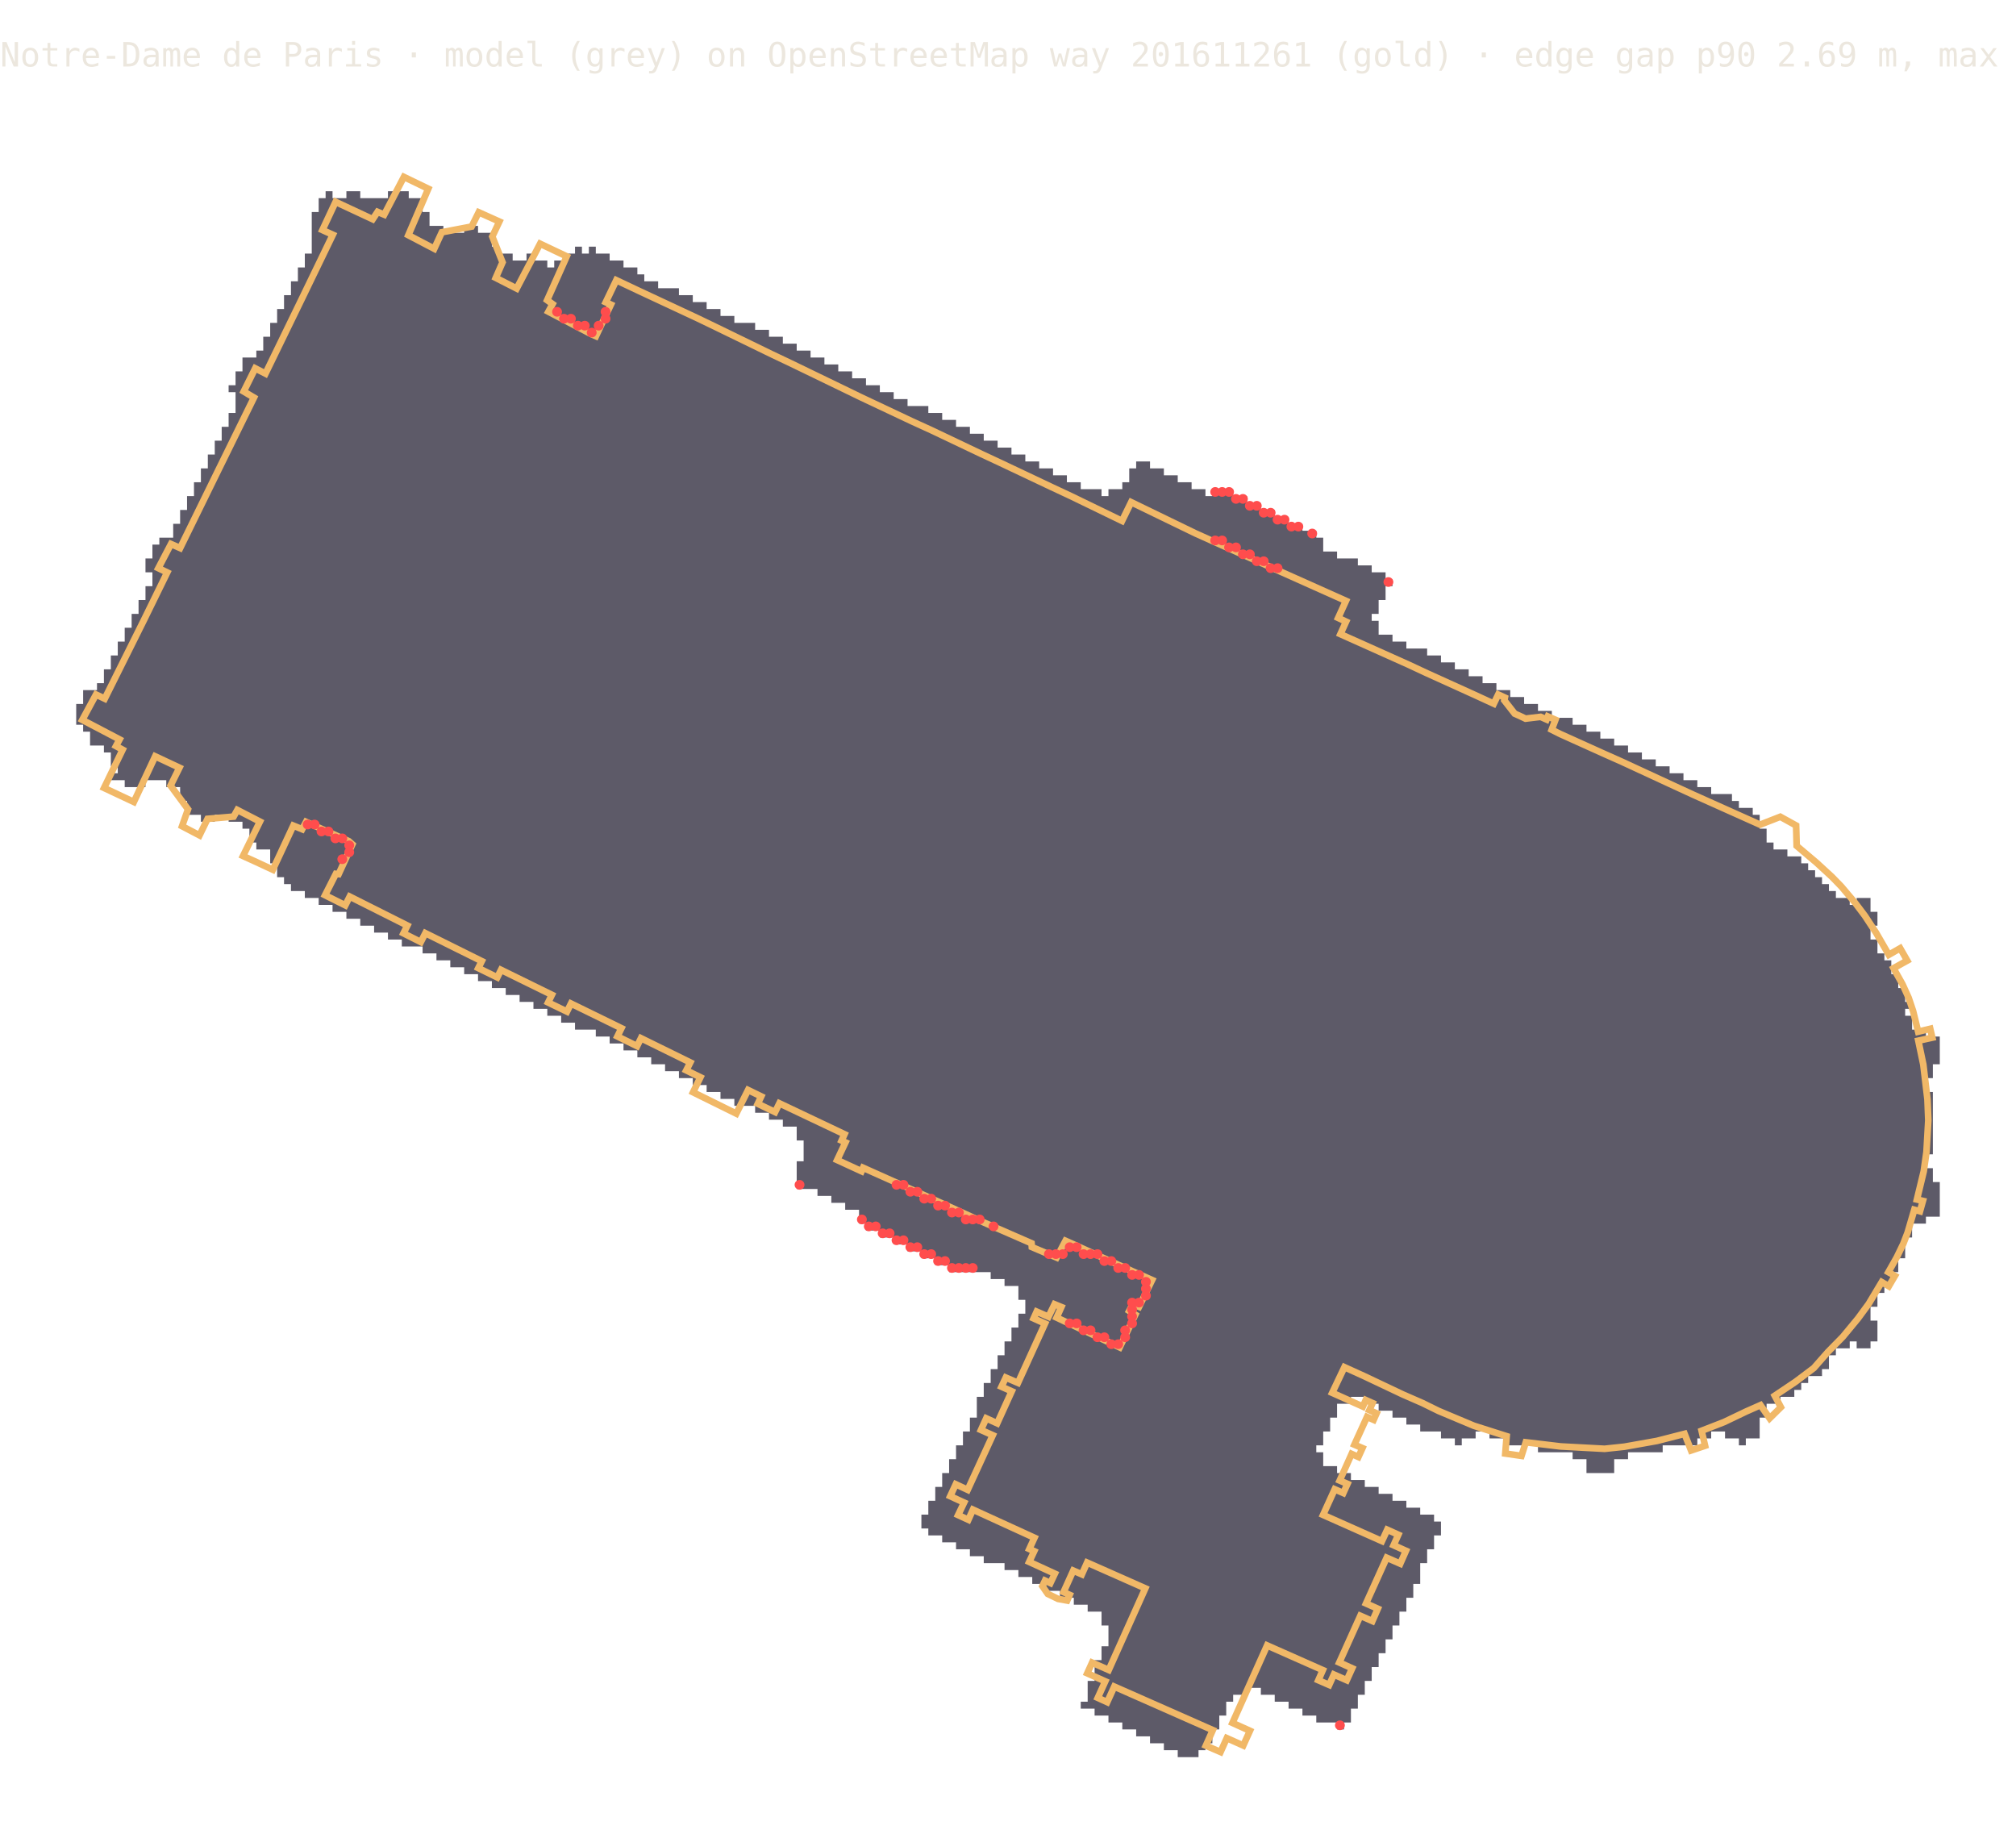
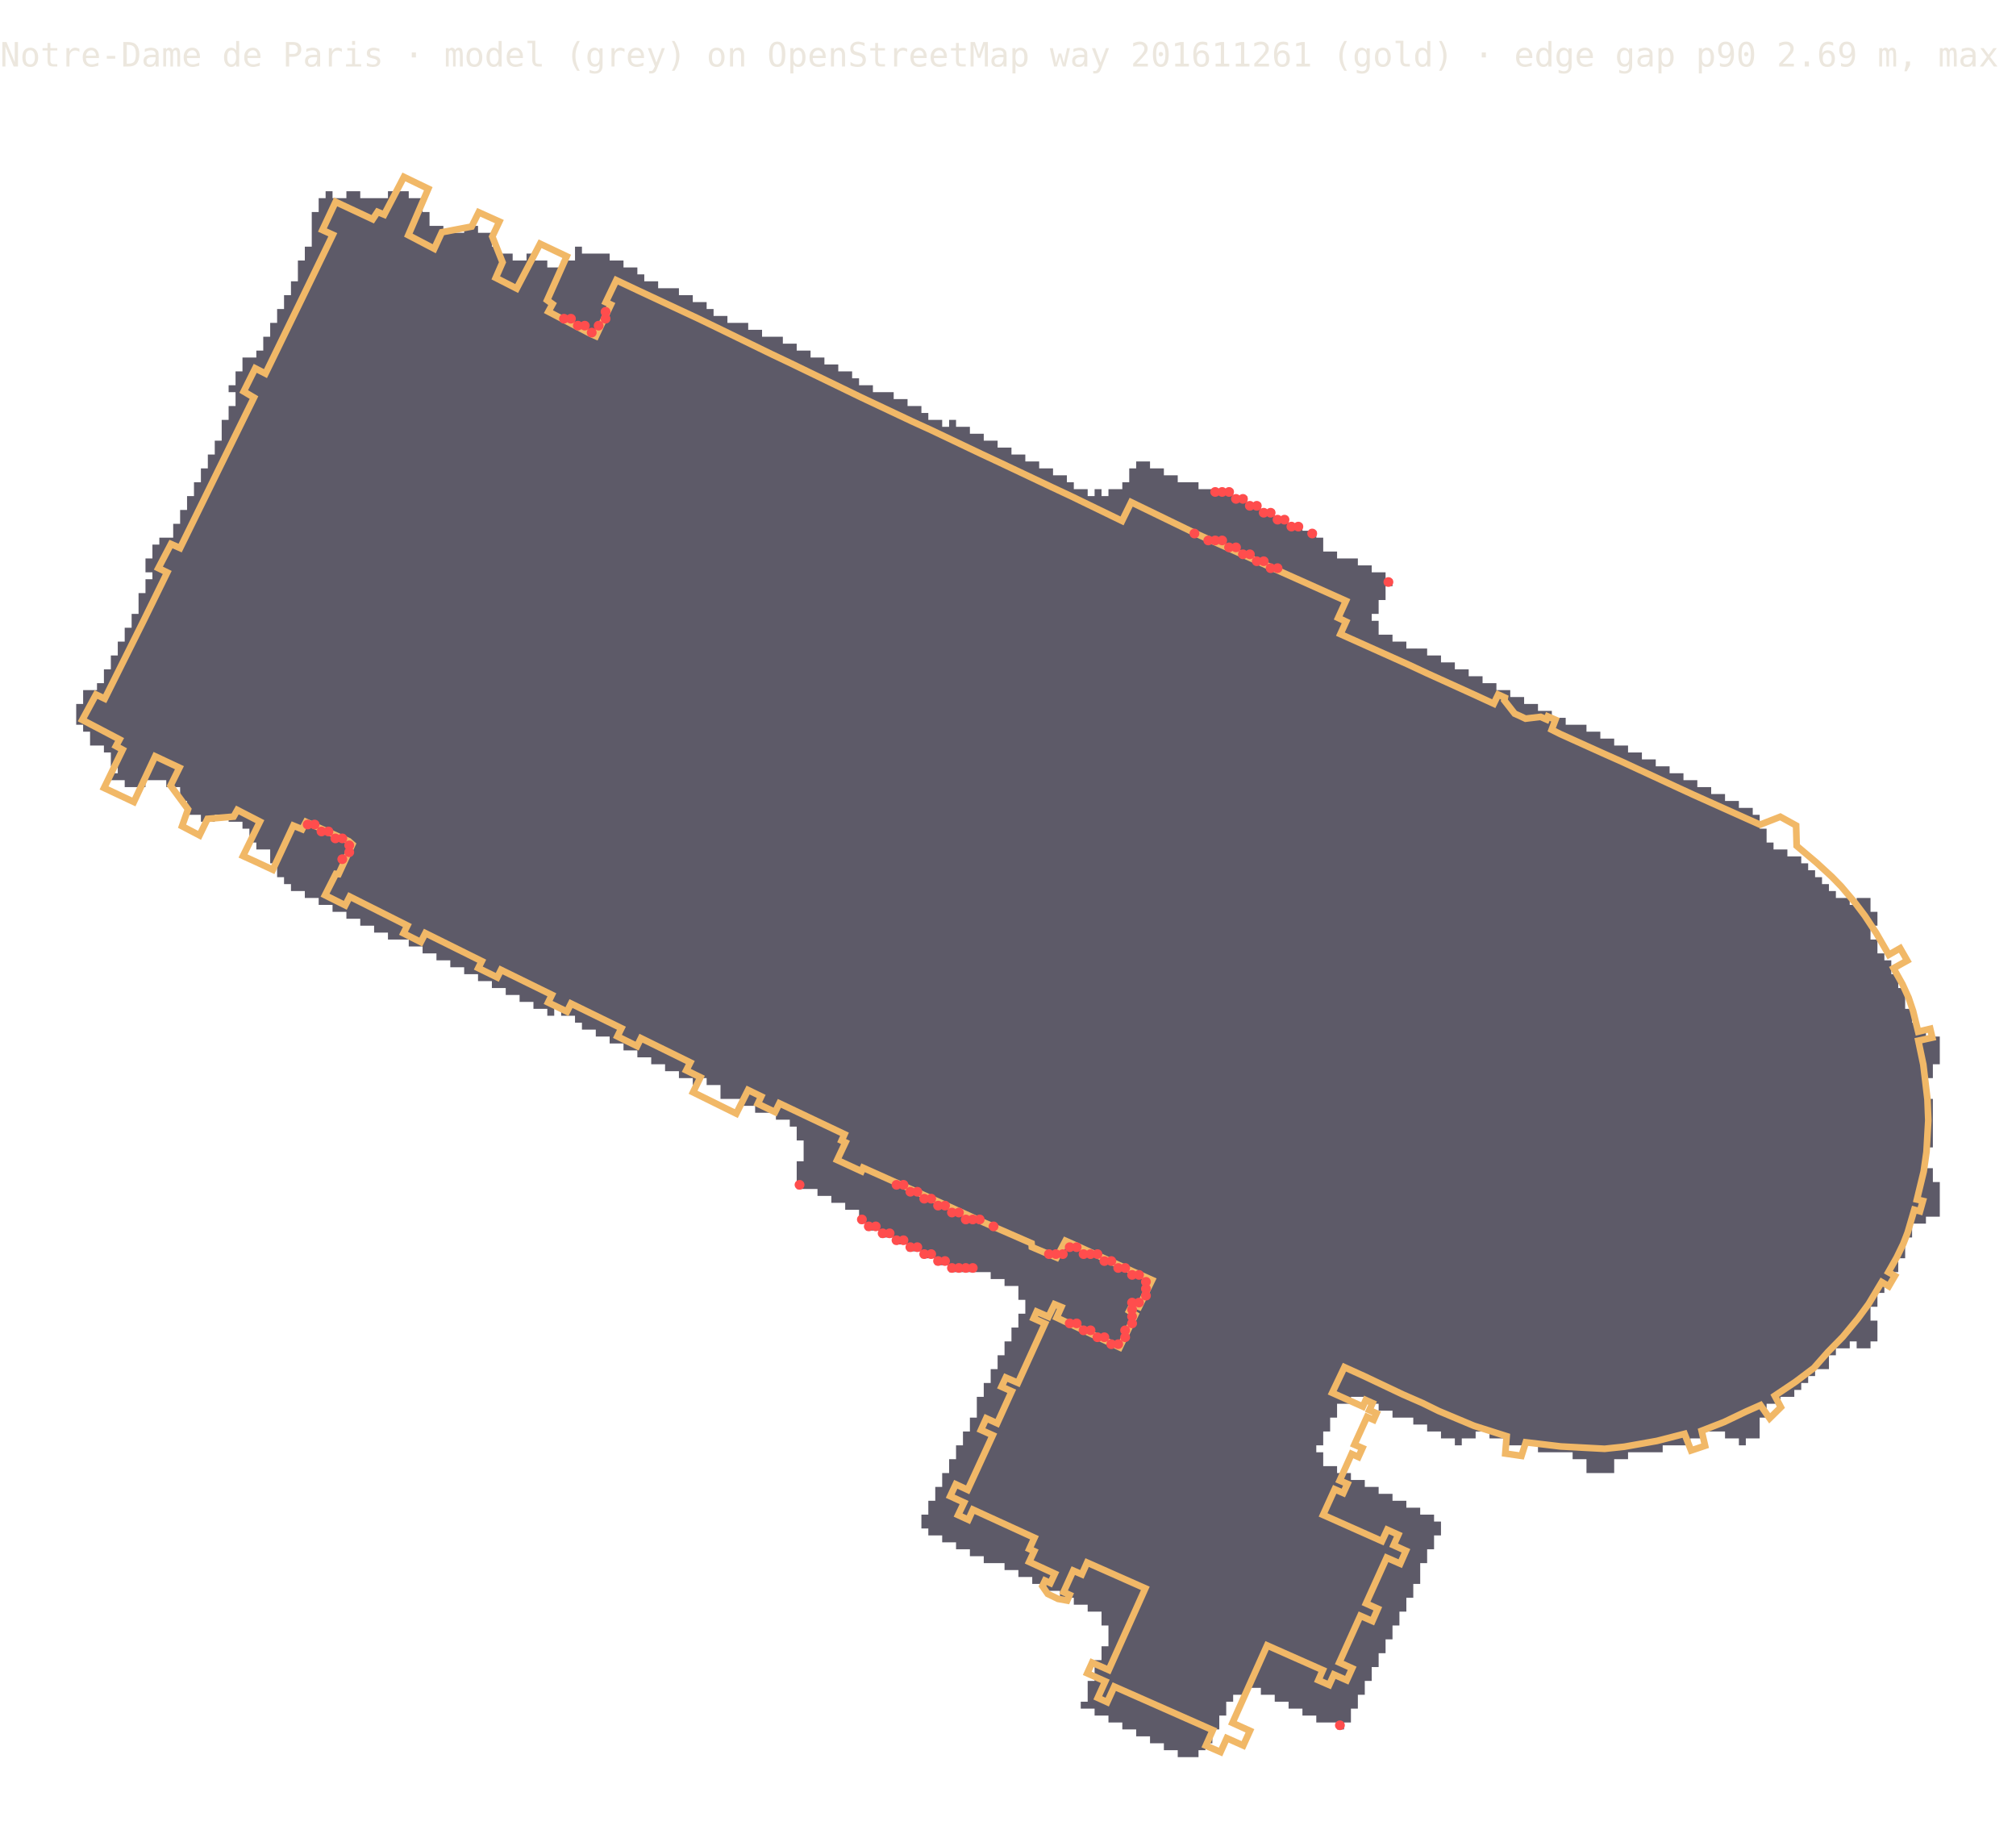
<svg xmlns="http://www.w3.org/2000/svg" viewBox="-72.7 -69.6 145.5 132.3" style="background:#0b0c14">
-   <path d="M-49.2 -55.8h0.5v0.5h-0.5zM-47.7 -55.8h1.0v0.5h-1.0zM-44.7 -55.8h1.5v0.5h-1.5zM-49.7 -55.3h7.5v0.5h-7.5zM-49.7 -54.8h7.5v0.5h-7.5zM-50.2 -54.3h8.5v0.5h-8.5zM-50.2 -53.8h8.5v0.5h-8.5zM-50.2 -53.3h9.5v0.5h-9.5zM-39.2 -53.3h1.0v0.5h-1.0zM-50.2 -52.8h13.0v0.5h-13.0zM-50.2 -52.3h13.0v0.5h-13.0zM-50.2 -51.8h13.5v0.5h-13.5zM-31.2 -51.8h0.5v0.5h-0.5zM-30.2 -51.8h0.5v0.5h-0.5zM-50.7 -51.3h15.0v0.5h-15.0zM-34.7 -51.3h0.5v0.5h-0.5zM-31.7 -51.3h3.0v0.5h-3.0zM-50.7 -50.8h17.5v0.5h-17.5zM-32.7 -50.8h5.0v0.5h-5.0zM-51.2 -50.3h24.5v0.5h-24.5zM-51.2 -49.8h25.0v0.5h-25.0zM-51.7 -49.3h26.5v0.5h-26.5zM-51.7 -48.8h28.0v0.5h-28.0zM-52.2 -48.3h29.5v0.5h-29.5zM-52.2 -47.8h30.5v0.5h-30.5zM-52.7 -47.3h32.0v0.5h-32.0zM-52.7 -46.8h33.0v0.5h-33.0zM-53.2 -46.3h35.0v0.5h-35.0zM-53.2 -45.8h36.0v0.5h-36.0zM-53.7 -45.3h37.5v0.5h-37.5zM-53.7 -44.8h38.5v0.5h-38.5zM-54.2 -44.3h40.0v0.5h-40.0zM-55.2 -43.8h42.0v0.5h-42.0zM-55.2 -43.3h43.0v0.5h-43.0zM-55.7 -42.8h44.5v0.5h-44.5zM-55.7 -42.3h45.5v0.5h-45.5zM-56.2 -41.8h47.0v0.5h-47.0zM-55.7 -41.3h47.5v0.5h-47.5zM-55.7 -40.8h48.5v0.5h-48.5zM-55.7 -40.3h50.0v0.5h-50.0zM-56.2 -39.8h51.5v0.5h-51.5zM-56.2 -39.3h52.5v0.5h-52.5zM-56.7 -38.8h54.0v0.5h-54.0zM-56.7 -38.3h55.0v0.5h-55.0zM-57.2 -37.8h56.5v0.5h-56.5zM-57.2 -37.3h57.5v0.5h-57.5zM-57.7 -36.8h59.0v0.5h-59.0zM-57.7 -36.3h60.0v0.5h-60.0zM9.3 -36.3h1.0v0.5h-1.0zM-58.2 -35.8h61.5v0.5h-61.5zM8.8 -35.8h2.5v0.5h-2.5zM-58.2 -35.3h62.5v0.5h-62.5zM8.8 -35.3h3.5v0.5h-3.5zM-58.7 -34.8h64.0v0.5h-64.0zM8.3 -34.8h5.0v0.5h-5.0zM-58.7 -34.3h65.5v0.5h-65.5zM7.3 -34.3h7.0v0.5h-7.0zM14.8 -34.3h1.5v0.5h-1.5zM-59.2 -33.8h76.5v0.5h-76.5zM-59.2 -33.3h77.5v0.5h-77.5zM-59.7 -32.8h79.0v0.5h-79.0zM-59.7 -32.3h80.0v0.5h-80.0zM-60.2 -31.8h81.5v0.5h-81.5zM-60.2 -31.3h82.5v0.5h-82.5zM-61.2 -30.8h84.0v0.5h-84.0zM-61.7 -30.3h84.5v0.5h-84.5zM-61.7 -29.8h85.5v0.5h-85.5zM-62.2 -29.3h87.5v0.5h-87.5zM-62.2 -28.8h88.5v0.5h-88.5zM-61.7 -28.3h89.0v0.5h-89.0zM-61.7 -27.8h89.5v0.5h-89.5zM-62.2 -27.3h89.5v0.5h-89.5zM-62.2 -26.8h89.5v0.5h-89.5zM-62.7 -26.3h89.5v0.5h-89.5zM-62.7 -25.8h89.5v0.5h-89.5zM-63.2 -25.3h89.5v0.5h-89.5zM-63.2 -24.8h90.0v0.5h-90.0zM-63.7 -24.3h90.5v0.5h-90.5zM-63.7 -23.8h91.5v0.5h-91.5zM-64.2 -23.3h93.0v0.5h-93.0zM-64.2 -22.8h94.5v0.5h-94.5zM-64.7 -22.3h96.0v0.5h-96.0zM-64.7 -21.8h97.0v0.5h-97.0zM-65.2 -21.3h98.5v0.5h-98.5zM-65.2 -20.8h99.5v0.5h-99.5zM-65.7 -20.3h101.0v0.5h-101.0zM-66.7 -19.8h103.0v0.5h-103.0zM-66.7 -19.3h104.0v0.5h-104.0zM-67.2 -18.8h105.5v0.5h-105.5zM-67.2 -18.3h106.5v0.5h-106.5zM-67.2 -17.8h108.0v0.5h-108.0zM-66.7 -17.3h108.5v0.5h-108.5zM-66.2 -16.8h109.0v0.5h-109.0zM-66.2 -16.3h110.0v0.5h-110.0zM-65.2 -15.8h110.0v0.5h-110.0zM-64.7 -15.3h110.5v0.5h-110.5zM-64.7 -14.8h111.5v0.5h-111.5zM-64.2 -14.3h112.0v0.5h-112.0zM-64.7 -13.8h113.5v0.5h-113.5zM-63.7 -13.3h1.5v0.5h-1.5zM-60.7 -13.3h110.5v0.5h-110.5zM-59.7 -12.8h110.5v0.5h-110.5zM-59.7 -12.3h112.0v0.5h-112.0zM-59.2 -11.8h112.0v0.5h-112.0zM-59.2 -11.3h113.0v0.5h-113.0zM-58.2 -10.8h1.0v0.5h-1.0zM-56.2 -10.8h110.5v0.5h-110.5zM-55.2 -10.3h109.5v0.5h-109.5zM-54.7 -9.8h109.5v0.5h-109.5zM-54.7 -9.3h109.5v0.5h-109.5zM-54.2 -8.8h109.5v0.5h-109.5zM-53.2 -8.3h109.5v0.5h-109.5zM-53.2 -7.8h110.5v0.5h-110.5zM-52.7 -7.3h110.5v0.5h-110.5zM-52.7 -6.8h111.0v0.5h-111.0zM-52.2 -6.3h111.0v0.5h-111.0zM-51.7 -5.8h111.0v0.5h-111.0zM-50.7 -5.3h110.5v0.5h-110.5zM-49.7 -4.8h110.5v0.5h-110.5zM61.3 -4.8h1.0v0.5h-1.0zM-48.7 -4.3h111.0v0.5h-111.0zM-47.7 -3.8h110.5v0.5h-110.5zM-46.7 -3.3h109.5v0.5h-109.5zM-45.7 -2.8h108.0v0.5h-108.0zM-44.7 -2.3h107.0v0.5h-107.0zM-43.7 -1.8h106.5v0.5h-106.5zM-42.2 -1.3h105.0v0.5h-105.0zM-41.2 -0.8h104.5v0.5h-104.5zM-40.2 -0.3h104.0v0.5h-104.0zM-39.2 0.2h103.0v0.5h-103.0zM-38.2 0.7h102.5v0.5h-102.5zM-37.2 1.2h101.5v0.5h-101.5zM-36.2 1.7h101.0v0.5h-101.0zM-35.2 2.2h100.0v0.5h-100.0zM-34.2 2.7h99.5v0.5h-99.5zM-33.2 3.2h98.0v0.5h-98.0zM-32.2 3.7h97.5v0.5h-97.5zM-31.2 4.2h96.5v0.5h-96.5zM-29.7 4.7h96.0v0.5h-96.0zM-28.7 5.2h96.0v0.5h-96.0zM-27.7 5.7h95.0v0.5h-95.0zM-26.7 6.2h94.0v0.5h-94.0zM-25.7 6.7h93.0v0.5h-93.0zM-24.7 7.2h91.5v0.5h-91.5zM-23.7 7.7h90.5v0.5h-90.5zM-22.7 8.2h89.0v0.5h-89.0zM-21.7 8.7h88.0v0.5h-88.0zM-20.7 9.2h87.5v0.5h-87.5zM-19.7 9.7h86.5v0.5h-86.5zM-18.2 10.2h85.0v0.5h-85.0zM-17.2 10.7h84.0v0.5h-84.0zM-16.2 11.2h83.0v0.5h-83.0zM-15.2 11.7h82.0v0.5h-82.0zM-15.2 12.2h82.0v0.5h-82.0zM-14.7 12.7h81.5v0.5h-81.5zM-14.7 13.2h81.5v0.5h-81.5zM-14.7 13.7h81.0v0.5h-81.0zM-15.2 14.2h81.5v0.5h-81.5zM-15.2 14.7h82.0v0.5h-82.0zM-15.2 15.2h82.0v0.5h-82.0zM-15.2 15.7h82.5v0.5h-82.5zM-13.7 16.2h81.0v0.5h-81.0zM-12.7 16.7h80.0v0.5h-80.0zM-11.7 17.2h79.0v0.5h-79.0zM-10.7 17.7h78.0v0.5h-78.0zM-10.7 18.2h77.0v0.5h-77.0zM-10.2 18.7h75.5v0.5h-75.5zM-9.2 19.2h74.5v0.5h-74.5zM-8.2 19.7h73.0v0.5h-73.0zM-7.2 20.2h72.0v0.5h-72.0zM-6.2 20.7h71.0v0.5h-71.0zM-5.2 21.2h69.5v0.5h-69.5zM-4.2 21.7h68.5v0.5h-68.5zM-1.2 22.2h65.0v0.5h-65.0zM-0.2 22.7h64.0v0.5h-64.0zM0.8 23.2h62.5v0.5h-62.5zM0.8 23.7h62.0v0.5h-62.0zM1.3 24.2h61.5v0.5h-61.5zM1.3 24.7h61.0v0.5h-61.0zM0.8 25.2h61.5v0.5h-61.5zM0.8 25.7h62.0v0.5h-62.0zM0.3 26.2h62.5v0.5h-62.5zM0.3 26.7h62.5v0.5h-62.5zM-0.2 27.2h61.0v0.5h-61.0zM61.3 27.2h1.0v0.5h-1.0zM-0.2 27.7h60.0v0.5h-60.0zM-0.7 28.2h60.0v0.5h-60.0zM-0.7 28.7h60.0v0.5h-60.0zM-1.2 29.2h60.0v0.5h-60.0zM-1.2 29.7h59.0v0.5h-59.0zM-1.7 30.2h59.0v0.5h-59.0zM-1.7 30.7h58.5v0.5h-58.5zM-2.2 31.2h27.0v0.5h-27.0zM25.8 31.2h30.0v0.5h-30.0zM-2.2 31.7h26.0v0.5h-26.0zM26.8 31.7h28.0v0.5h-28.0zM-2.2 32.2h26.0v0.5h-26.0zM27.8 32.2h27.0v0.5h-27.0zM-2.7 32.7h26.0v0.5h-26.0zM28.8 32.7h25.5v0.5h-25.5zM-2.7 33.2h26.0v0.5h-26.0zM29.8 33.2h24.5v0.5h-24.5zM-3.2 33.7h26.0v0.5h-26.0zM31.3 33.7h2.5v0.5h-2.5zM34.8 33.7h16.0v0.5h-16.0zM51.8 33.7h2.5v0.5h-2.5zM-3.2 34.2h26.0v0.5h-26.0zM32.3 34.2h0.5v0.5h-0.5zM35.8 34.2h14.0v0.5h-14.0zM52.8 34.2h0.5v0.5h-0.5zM-3.7 34.7h26.0v0.5h-26.0zM38.3 34.7h9.0v0.5h-9.0zM-3.7 35.2h26.5v0.5h-26.5zM40.8 35.2h4.0v0.5h-4.0zM-4.2 35.7h27.0v0.5h-27.0zM41.8 35.7h2.0v0.5h-2.0zM-4.2 36.2h28.0v0.5h-28.0zM41.8 36.2h2.0v0.5h-2.0zM-4.7 36.7h29.5v0.5h-29.5zM-4.7 37.2h30.5v0.5h-30.5zM-5.2 37.7h32.0v0.5h-32.0zM-5.2 38.2h33.0v0.5h-33.0zM-5.7 38.7h34.5v0.5h-34.5zM-5.7 39.2h35.5v0.5h-35.5zM-6.2 39.7h37.0v0.5h-37.0zM-6.2 40.2h37.5v0.5h-37.5zM-5.7 40.7h37.0v0.5h-37.0zM-4.7 41.2h35.5v0.5h-35.5zM-3.7 41.7h34.5v0.5h-34.5zM-2.7 42.2h33.0v0.5h-33.0zM-1.7 42.7h32.0v0.5h-32.0zM-0.2 43.2h30.0v0.5h-30.0zM0.8 43.7h29.0v0.5h-29.0zM1.8 44.2h28.0v0.5h-28.0zM2.8 44.7h26.5v0.5h-26.5zM3.8 45.2h25.5v0.5h-25.5zM4.8 45.7h24.0v0.5h-24.0zM5.8 46.2h23.0v0.5h-23.0zM6.8 46.7h21.5v0.5h-21.5zM6.8 47.2h21.5v0.5h-21.5zM7.3 47.7h20.5v0.5h-20.5zM7.3 48.2h20.5v0.5h-20.5zM7.3 48.7h20.0v0.5h-20.0zM6.8 49.2h20.5v0.5h-20.5zM6.8 49.7h20.0v0.5h-20.0zM6.3 50.2h20.5v0.5h-20.5zM6.3 50.7h20.0v0.5h-20.0zM6.3 51.2h20.0v0.5h-20.0zM5.8 51.7h20.0v0.5h-20.0zM5.8 52.2h11.5v0.5h-11.5zM18.3 52.2h7.5v0.5h-7.5zM5.8 52.7h10.5v0.5h-10.5zM19.3 52.7h6.0v0.5h-6.0zM5.3 53.2h10.5v0.5h-10.5zM20.3 53.2h5.0v0.5h-5.0zM6.3 53.7h9.5v0.5h-9.5zM21.3 53.7h3.5v0.5h-3.5zM7.3 54.2h8.0v0.5h-8.0zM22.3 54.2h2.5v0.5h-2.5zM8.3 54.7h7.0v0.5h-7.0zM23.8 54.7h0.5v0.5h-0.5zM9.3 55.2h5.5v0.5h-5.5zM10.3 55.7h4.5v0.5h-4.5zM11.3 56.2h3.0v0.5h-3.0zM12.3 56.7h1.5v0.5h-1.5z" fill="#5d5a68" />
+   <path d="M-49.2 -55.8h0.5v0.5h-0.5zM-47.7 -55.8h1.0v0.5h-1.0zM-44.7 -55.8h1.5v0.5h-1.5zM-49.7 -55.3h7.5v0.5h-7.5zM-49.7 -54.8h7.5v0.5h-7.5zM-50.2 -54.3h8.5v0.5h-8.5zM-50.2 -53.8h8.5v0.5h-8.5zM-50.2 -53.3h9.5v0.5h-9.5zM-39.2 -53.3h1.0v0.5h-1.0zM-50.2 -52.8h13.0v0.5h-13.0zM-50.2 -52.3h13.0v0.5h-13.0zM-50.7 -51.8h14.0v0.5h-14.0zM-31.2 -51.8h0.5v0.5h-0.5zM-50.7 -51.3h15.0v0.5h-15.0zM-34.7 -51.3h0.5v0.5h-0.5zM-31.2 -51.3h2.5v0.5h-2.5zM-51.2 -50.8h18.0v0.5h-18.0zM-32.2 -50.8h4.5v0.5h-4.5zM-51.2 -50.3h24.5v0.5h-24.5zM-51.2 -49.8h25.0v0.5h-25.0zM-51.7 -49.3h26.5v0.5h-26.5zM-51.7 -48.8h28.0v0.5h-28.0zM-52.2 -48.3h29.5v0.5h-29.5zM-52.2 -47.8h30.5v0.5h-30.5zM-52.7 -47.3h31.5v0.5h-31.5zM-52.7 -46.8h32.5v0.5h-32.5zM-53.2 -46.3h34.5v0.5h-34.5zM-53.2 -45.8h35.5v0.5h-35.5zM-53.7 -45.3h37.5v0.5h-37.5zM-53.7 -44.8h38.5v0.5h-38.5zM-54.2 -44.3h40.0v0.5h-40.0zM-55.2 -43.8h42.0v0.5h-42.0zM-55.2 -43.3h43.0v0.5h-43.0zM-55.7 -42.8h44.5v0.5h-44.5zM-55.7 -42.3h45.0v0.5h-45.0zM-56.2 -41.8h46.5v0.5h-46.5zM-55.7 -41.3h47.5v0.5h-47.5zM-55.7 -40.8h48.5v0.5h-48.5zM-56.2 -40.3h50.0v0.5h-50.0zM-56.2 -39.8h50.5v0.5h-50.5zM-56.7 -39.3h52.0v0.5h-52.0zM-4.2 -39.3h0.5v0.5h-0.5zM-56.7 -38.8h54.0v0.5h-54.0zM-56.7 -38.3h55.0v0.5h-55.0zM-57.2 -37.8h56.5v0.5h-56.5zM-57.2 -37.3h57.5v0.5h-57.5zM-57.7 -36.8h59.0v0.5h-59.0zM-57.7 -36.3h60.0v0.5h-60.0zM9.3 -36.3h1.0v0.5h-1.0zM-58.2 -35.8h61.5v0.5h-61.5zM8.8 -35.8h2.5v0.5h-2.5zM-58.2 -35.3h62.5v0.5h-62.5zM8.8 -35.3h3.5v0.5h-3.5zM-58.7 -34.8h63.5v0.5h-63.5zM8.3 -34.8h5.5v0.5h-5.5zM-58.7 -34.3h64.5v0.5h-64.5zM6.3 -34.3h0.5v0.5h-0.5zM7.3 -34.3h9.0v0.5h-9.0zM-59.2 -33.8h76.5v0.5h-76.5zM-59.2 -33.3h77.5v0.5h-77.5zM-59.7 -32.8h79.0v0.5h-79.0zM-59.7 -32.3h80.0v0.5h-80.0zM-60.2 -31.8h81.5v0.5h-81.5zM-60.2 -31.3h82.5v0.5h-82.5zM-61.2 -30.8h84.0v0.5h-84.0zM-61.7 -30.3h84.5v0.5h-84.5zM-61.7 -29.8h85.5v0.5h-85.5zM-62.2 -29.3h87.5v0.5h-87.5zM-62.2 -28.8h88.5v0.5h-88.5zM-61.7 -28.3h89.0v0.5h-89.0zM-62.2 -27.8h90.0v0.5h-90.0zM-62.2 -27.3h89.5v0.5h-89.5zM-62.7 -26.8h90.0v0.5h-90.0zM-62.7 -26.3h89.5v0.5h-89.5zM-62.7 -25.8h89.5v0.5h-89.5zM-63.2 -25.3h89.5v0.5h-89.5zM-63.2 -24.8h90.0v0.5h-90.0zM-63.7 -24.3h90.5v0.5h-90.5zM-63.7 -23.8h91.5v0.5h-91.5zM-64.2 -23.3h93.0v0.5h-93.0zM-64.2 -22.8h94.5v0.5h-94.5zM-64.7 -22.3h96.0v0.5h-96.0zM-64.7 -21.8h97.0v0.5h-97.0zM-65.2 -21.3h98.5v0.5h-98.5zM-65.2 -20.8h99.5v0.5h-99.5zM-65.7 -20.3h101.0v0.5h-101.0zM-66.7 -19.8h103.0v0.5h-103.0zM-66.7 -19.3h104.0v0.5h-104.0zM-67.2 -18.8h105.5v0.5h-105.5zM-67.2 -18.3h106.5v0.5h-106.5zM-67.2 -17.8h107.5v0.5h-107.5zM-66.7 -17.3h108.5v0.5h-108.5zM-66.2 -16.8h109.0v0.5h-109.0zM-66.2 -16.3h110.0v0.5h-110.0zM-65.2 -15.8h110.0v0.5h-110.0zM-64.7 -15.3h110.5v0.5h-110.5zM-64.7 -14.8h111.5v0.5h-111.5zM-64.2 -14.3h112.0v0.5h-112.0zM-64.7 -13.8h113.5v0.5h-113.5zM-63.7 -13.3h1.5v0.5h-1.5zM-60.7 -13.3h110.5v0.5h-110.5zM-59.7 -12.8h110.5v0.5h-110.5zM-59.7 -12.3h111.5v0.5h-111.5zM-59.2 -11.8h112.0v0.5h-112.0zM-59.2 -11.3h113.0v0.5h-113.0zM-58.2 -10.8h1.0v0.5h-1.0zM-56.2 -10.8h110.5v0.5h-110.5zM-55.2 -10.3h109.5v0.5h-109.5zM-54.7 -9.8h109.5v0.5h-109.5zM-54.7 -9.3h109.5v0.5h-109.5zM-54.2 -8.8h109.5v0.5h-109.5zM-53.2 -8.3h109.5v0.5h-109.5zM-53.2 -7.8h110.5v0.5h-110.5zM-52.7 -7.3h110.5v0.5h-110.5zM-52.7 -6.8h111.0v0.5h-111.0zM-52.2 -6.3h111.0v0.5h-111.0zM-51.7 -5.8h111.0v0.5h-111.0zM-50.7 -5.3h110.5v0.5h-110.5zM-49.7 -4.8h110.5v0.5h-110.5zM61.3 -4.8h1.0v0.5h-1.0zM-48.7 -4.3h111.0v0.5h-111.0zM-47.7 -3.8h110.5v0.5h-110.5zM-46.7 -3.3h109.5v0.5h-109.5zM-45.7 -2.8h108.0v0.5h-108.0zM-44.7 -2.3h107.0v0.5h-107.0zM-43.2 -1.8h106.0v0.5h-106.0zM-42.2 -1.3h105.0v0.5h-105.0zM-41.2 -0.8h104.5v0.5h-104.5zM-40.2 -0.3h104.0v0.5h-104.0zM-39.2 0.2h103.0v0.5h-103.0zM-38.2 0.7h102.5v0.5h-102.5zM-37.2 1.2h101.5v0.5h-101.5zM-36.2 1.7h101.0v0.5h-101.0zM-35.2 2.2h100.0v0.5h-100.0zM-34.2 2.7h99.0v0.5h-99.0zM-33.2 3.2h0.5v0.5h-0.5zM-32.2 3.2h97.5v0.5h-97.5zM-31.2 3.7h96.5v0.5h-96.5zM-30.7 4.2h96.5v0.5h-96.5zM-29.7 4.7h96.0v0.5h-96.0zM-28.7 5.2h96.0v0.5h-96.0zM-27.7 5.7h95.0v0.5h-95.0zM-26.7 6.2h94.0v0.5h-94.0zM-25.7 6.7h93.0v0.5h-93.0zM-24.7 7.2h91.5v0.5h-91.5zM-23.7 7.7h90.5v0.5h-90.5zM-22.7 8.2h0.5v0.5h-0.5zM-21.7 8.2h88.0v0.5h-88.0zM-20.7 8.7h87.0v0.5h-87.0zM-20.7 9.2h87.0v0.5h-87.0zM-19.2 9.7h86.0v0.5h-86.0zM-18.2 10.2h85.0v0.5h-85.0zM-16.7 10.7h83.5v0.5h-83.5zM-15.7 11.2h82.5v0.5h-82.5zM-15.2 11.7h82.0v0.5h-82.0zM-15.2 12.2h82.0v0.5h-82.0zM-14.7 12.7h81.5v0.5h-81.5zM-14.7 13.2h81.0v0.5h-81.0zM-14.7 13.7h81.0v0.5h-81.0zM-15.2 14.2h81.5v0.5h-81.5zM-15.2 14.7h82.0v0.5h-82.0zM-15.2 15.2h82.0v0.5h-82.0zM-15.2 15.7h82.5v0.5h-82.5zM-13.7 16.2h81.0v0.5h-81.0zM-12.7 16.7h80.0v0.5h-80.0zM-11.7 17.2h79.0v0.5h-79.0zM-10.7 17.7h78.0v0.5h-78.0zM-10.7 18.2h77.0v0.5h-77.0zM-10.2 18.7h75.5v0.5h-75.5zM-9.2 19.2h74.5v0.5h-74.5zM-8.2 19.7h73.0v0.5h-73.0zM-7.2 20.2h72.0v0.5h-72.0zM-6.2 20.7h71.0v0.5h-71.0zM-5.2 21.2h69.5v0.5h-69.5zM-4.2 21.7h68.5v0.5h-68.5zM-1.2 22.2h65.0v0.5h-65.0zM-0.2 22.7h64.0v0.5h-64.0zM0.8 23.2h62.5v0.5h-62.5zM0.8 23.7h62.0v0.5h-62.0zM1.3 24.2h61.5v0.5h-61.5zM1.3 24.7h61.0v0.5h-61.0zM0.8 25.2h61.5v0.5h-61.5zM0.8 25.7h62.0v0.5h-62.0zM0.3 26.2h62.5v0.5h-62.5zM0.3 26.7h62.5v0.5h-62.5zM-0.2 27.2h61.0v0.5h-61.0zM61.3 27.2h1.0v0.5h-1.0zM-0.2 27.7h60.0v0.5h-60.0zM-0.7 28.2h60.0v0.5h-60.0zM-0.7 28.7h60.0v0.5h-60.0zM-1.2 29.2h59.5v0.5h-59.5zM-1.2 29.7h59.0v0.5h-59.0zM-1.7 30.2h59.0v0.5h-59.0zM-1.7 30.7h58.5v0.5h-58.5zM-2.2 31.2h27.0v0.5h-27.0zM25.8 31.2h30.0v0.5h-30.0zM-2.2 31.7h26.0v0.5h-26.0zM26.8 31.7h28.0v0.5h-28.0zM-2.2 32.2h26.0v0.5h-26.0zM27.8 32.2h27.0v0.5h-27.0zM-2.7 32.7h26.0v0.5h-26.0zM29.3 32.7h25.0v0.5h-25.0zM-2.7 33.2h26.0v0.5h-26.0zM30.3 33.2h24.0v0.5h-24.0zM-3.2 33.7h26.0v0.5h-26.0zM31.3 33.7h2.5v0.5h-2.5zM34.8 33.7h15.5v0.5h-15.5zM51.8 33.7h2.5v0.5h-2.5zM-3.2 34.2h26.0v0.5h-26.0zM32.3 34.2h0.5v0.5h-0.5zM35.8 34.2h13.5v0.5h-13.5zM52.8 34.2h0.5v0.5h-0.5zM-3.7 34.7h26.0v0.5h-26.0zM38.3 34.7h9.0v0.5h-9.0zM-3.7 35.2h26.5v0.5h-26.5zM40.8 35.2h4.0v0.5h-4.0zM-4.2 35.7h27.0v0.5h-27.0zM41.8 35.7h2.0v0.5h-2.0zM-4.2 36.2h28.0v0.5h-28.0zM41.8 36.2h2.0v0.5h-2.0zM-4.7 36.7h29.5v0.5h-29.5zM-4.7 37.2h30.5v0.5h-30.5zM-5.2 37.7h32.0v0.5h-32.0zM-5.2 38.2h33.0v0.5h-33.0zM-5.7 38.7h34.5v0.5h-34.5zM-5.7 39.2h35.5v0.5h-35.5zM-6.2 39.7h37.0v0.5h-37.0zM-6.2 40.2h37.5v0.5h-37.5zM-5.7 40.7h37.0v0.5h-37.0zM-4.7 41.2h35.5v0.5h-35.5zM-3.7 41.7h34.5v0.5h-34.5zM-2.7 42.2h33.0v0.5h-33.0zM-1.7 42.7h32.0v0.5h-32.0zM-0.2 43.2h30.0v0.5h-30.0zM0.8 43.7h29.0v0.5h-29.0zM1.8 44.2h28.0v0.5h-28.0zM2.8 44.7h26.5v0.5h-26.5zM3.8 45.2h25.5v0.5h-25.5zM4.8 45.7h24.0v0.5h-24.0zM5.8 46.2h23.0v0.5h-23.0zM6.8 46.7h21.5v0.5h-21.5zM6.8 47.2h21.5v0.5h-21.5zM7.3 47.7h20.5v0.5h-20.5zM7.3 48.2h20.5v0.5h-20.5zM7.3 48.7h20.0v0.5h-20.0zM6.8 49.2h20.5v0.5h-20.5zM6.8 49.7h20.0v0.5h-20.0zM6.3 50.2h20.5v0.5h-20.5zM6.3 50.7h20.0v0.5h-20.0zM6.3 51.2h20.0v0.5h-20.0zM5.8 51.7h20.0v0.5h-20.0zM5.8 52.2h11.5v0.5h-11.5zM18.3 52.2h7.5v0.5h-7.5zM5.8 52.7h10.5v0.5h-10.5zM19.3 52.7h6.0v0.5h-6.0zM5.3 53.2h10.5v0.5h-10.5zM20.3 53.2h5.0v0.5h-5.0zM6.3 53.7h9.5v0.5h-9.5zM21.3 53.7h3.5v0.5h-3.5zM7.3 54.2h8.0v0.5h-8.0zM22.3 54.2h2.5v0.5h-2.5zM8.3 54.7h7.0v0.5h-7.0zM23.8 54.7h0.5v0.5h-0.5zM9.3 55.2h5.5v0.5h-5.5zM10.3 55.7h4.5v0.5h-4.5zM11.3 56.2h3.0v0.5h-3.0zM12.3 56.7h1.5v0.5h-1.5z" fill="#5d5a68" />
  <g fill="none" stroke="#f1b867" stroke-width="0.48">
    <polygon points="-55.57,-11.15 -55.84,-10.67 -57.72,-10.51 -58.30,-9.32 -59.56,-9.98 -59.13,-11.20 -60.39,-12.91 -59.75,-14.20 -61.50,-15.02 -63.04,-11.73 -65.19,-12.74 -63.85,-15.50 -64.33,-15.76 -64.07,-16.24 -66.76,-17.65 -65.77,-19.48 -65.14,-19.18 -62.32,-24.84 -60.63,-28.29 -61.27,-28.60 -60.36,-30.34 -59.70,-30.05 -56.91,-35.74 -54.37,-40.91 -55.11,-41.35 -54.28,-43.02 -53.54,-42.64 -50.89,-48.09 -48.68,-52.66 -49.43,-53.00 -48.48,-55.03 -45.80,-53.78 -45.45,-54.31 -44.97,-54.11 -43.55,-56.83 -41.79,-55.98 -43.23,-52.63 -41.36,-51.65 -40.81,-52.84 -38.66,-53.25 -38.15,-54.28 -36.66,-53.61 -37.17,-52.53 -36.43,-50.67 -36.92,-49.55 -35.41,-48.78 -33.72,-52.01 -31.80,-51.10 -33.21,-47.94 -32.82,-47.66 -33.12,-47.11 -30.03,-45.49 -29.69,-45.34 -29.05,-46.70 -28.61,-47.62 -28.98,-47.79 -28.22,-49.38 -26.59,-48.61 -22.39,-46.65 -21.04,-46.00 -16.99,-44.03 -15.62,-43.38 -11.90,-41.58 -10.56,-40.93 -6.87,-39.19 -5.49,-38.56 -1.83,-36.82 -0.48,-36.19 3.22,-34.44 4.61,-33.79 8.28,-32.01 8.94,-33.36 13.58,-31.11 19.68,-28.37 24.44,-26.24 23.88,-25.01 24.45,-24.74 24.04,-23.84 28.95,-21.64 30.30,-21.01 33.72,-19.46 35.11,-18.82 35.43,-19.48 35.91,-19.26 35.87,-19.06 36.62,-18.10 36.98,-17.94 37.40,-17.74 38.49,-17.87 38.92,-17.68 39.01,-17.90 39.56,-17.66 39.29,-16.94 39.91,-16.63 42.99,-15.24 44.36,-14.63 48.12,-12.89 49.51,-12.25 54.33,-10.09 55.79,-10.66 56.93,-10.03 56.97,-8.56 58.40,-7.35 59.51,-6.33 60.19,-5.63 61.18,-4.46 61.89,-3.52 62.70,-2.29 63.62,-0.70 64.44,-1.17 64.95,-0.28 63.96,0.27 64.61,1.43 65.05,2.40 65.37,3.35 65.74,4.85 66.61,4.64 66.76,5.28 65.75,5.50 66.11,7.22 66.41,9.73 66.47,11.24 66.34,13.52 66.14,14.93 65.65,16.96 66.08,17.06 65.87,17.81 65.46,17.70 64.98,19.34 64.66,20.17 64.19,21.14 63.59,22.20 64.06,22.47 63.62,23.22 63.11,22.92 62.17,24.49 61.40,25.54 60.30,26.87 59.23,27.96 58.21,29.12 56.88,30.12 55.39,31.12 55.83,31.95 55.02,32.75 54.36,31.80 53.32,32.26 51.73,33.02 50.11,33.65 50.36,34.73 49.35,35.07 48.88,33.87 46.89,34.38 44.53,34.80 43.11,34.95 39.94,34.78 37.42,34.48 37.11,35.46 35.94,35.29 36.04,34.04 33.68,33.29 31.13,32.22 29.97,31.65 28.55,31.03 25.72,29.69 24.33,29.06 23.45,30.91 25.66,31.90 25.87,31.43 26.36,31.65 26.13,32.16 26.65,32.39 26.44,32.86 25.96,32.65 25.05,34.65 25.63,34.90 25.34,35.54 24.85,35.32 23.99,37.24 24.55,37.48 24.25,38.14 23.63,37.87 22.79,39.72 27.04,41.61 27.42,40.79 28.22,41.15 27.88,41.91 28.77,42.31 28.36,43.24 27.38,42.81 25.89,46.11 26.74,46.49 26.35,47.38 25.48,47.00 23.96,50.37 24.89,50.79 24.50,51.65 23.57,51.24 23.23,51.99 22.45,51.65 22.77,50.92 18.75,49.14 16.25,54.73 17.51,55.30 17.03,56.36 15.84,55.83 15.39,56.83 14.33,56.37 14.83,55.25 7.72,52.11 7.21,53.23 6.53,52.92 7.07,51.73 5.77,51.15 6.12,50.38 7.32,50.91 9.96,45.02 5.76,43.16 5.38,44.01 4.76,43.74 4.06,45.29 4.50,45.49 4.32,45.90 3.66,45.78 2.92,45.42 2.53,44.86 2.72,44.46 3.11,44.64 3.43,43.96 1.58,43.11 1.94,42.34 1.59,42.18 1.96,41.37 -2.48,39.34 -2.81,40.07 -3.55,39.73 -3.12,38.83 -4.12,38.37 -3.72,37.51 -2.86,37.91 -1.05,33.97 -1.90,33.59 -1.52,32.75 -0.73,33.11 0.32,30.80 -0.42,30.47 -0.11,29.81 0.77,30.19 2.72,25.91 1.90,25.54 2.12,25.05 2.97,25.42 3.41,24.52 3.90,24.72 3.56,25.48 8.11,27.63 9.24,25.27 8.80,25.00 9.05,24.51 9.51,24.70 10.45,22.77 9.08,22.16 4.81,20.21 4.20,19.94 3.56,21.15 1.77,20.39 1.75,20.12 -1.64,18.64 -6.99,16.20 -10.41,14.67 -10.52,14.92 -12.28,14.11 -11.68,12.84 -11.96,12.71 -11.75,12.25 -16.45,10.02 -16.76,10.65 -18.01,10.05 -17.76,9.52 -18.71,9.06 -19.56,10.76 -22.68,9.22 -22.15,8.14 -23.17,7.64 -22.88,7.07 -26.44,5.32 -26.72,5.89 -28.14,5.19 -27.85,4.60 -31.49,2.82 -31.78,3.40 -33.14,2.74 -32.87,2.19 -36.54,0.39 -36.81,0.93 -38.18,0.26 -37.93,-0.24 -42.00,-2.26 -42.33,-1.62 -43.58,-2.25 -43.30,-2.81 -47.46,-4.90 -47.78,-4.27 -49.24,-5.00 -48.46,-6.54 -48.26,-6.52 -47.27,-8.67 -47.53,-8.90 -50.61,-10.29 -50.89,-9.76 -51.53,-10.02 -53.01,-6.84 -54.15,-7.37 -55.16,-7.83 -53.94,-10.31" />
  </g>
-   <path d="M-32.5 -47.1h.01M-29.0 -47.1h.01M-32.0 -46.6h.01M-31.5 -46.6h.01M-29.0 -46.6h.01M-31.0 -46.1h.01M-30.5 -46.1h.01M-29.5 -46.1h.01M-30.0 -45.6h.01M15.0 -34.1h.01M15.5 -34.1h.01M16.0 -34.1h.01M16.5 -33.6h.01M17.0 -33.6h.01M17.5 -33.1h.01M18.0 -33.1h.01M18.5 -32.6h.01M19.0 -32.6h.01M19.5 -32.1h.01M20.0 -32.1h.01M20.5 -31.6h.01M21.0 -31.6h.01M22.0 -31.1h.01M15.0 -30.6h.01M15.5 -30.6h.01M16.0 -30.1h.01M16.5 -30.1h.01M17.0 -29.6h.01M17.5 -29.6h.01M18.0 -29.1h.01M18.5 -29.1h.01M19.0 -28.6h.01M19.5 -28.6h.01M27.5 -27.6h.01M-50.5 -10.1h.01M-50.0 -10.1h.01M-49.5 -9.6h.01M-49.0 -9.6h.01M-48.5 -9.1h.01M-48.0 -9.1h.01M-47.5 -8.6h.01M-47.5 -8.1h.01M-48.0 -7.6h.01M-15.0 15.9h.01M-8.0 15.9h.01M-7.5 15.9h.01M-7.0 16.4h.01M-6.5 16.4h.01M-6.0 16.9h.01M-5.5 16.9h.01M-5.0 17.4h.01M-4.5 17.4h.01M-4.0 17.9h.01M-3.5 17.9h.01M-10.5 18.4h.01M-3.0 18.4h.01M-2.5 18.4h.01M-2.0 18.4h.01M-10.0 18.9h.01M-9.5 18.9h.01M-1.0 18.9h.01M-9.0 19.4h.01M-8.5 19.4h.01M-8.0 19.9h.01M-7.5 19.9h.01M-7.0 20.4h.01M-6.5 20.4h.01M4.5 20.4h.01M5.0 20.4h.01M-6.0 20.9h.01M-5.5 20.9h.01M3.0 20.9h.01M3.5 20.9h.01M4.0 20.9h.01M5.5 20.9h.01M6.0 20.9h.01M6.5 20.9h.01M-5.0 21.4h.01M-4.5 21.4h.01M7.0 21.4h.01M7.5 21.4h.01M-4.0 21.9h.01M-3.5 21.9h.01M-3.0 21.9h.01M-2.5 21.9h.01M8.0 21.9h.01M8.5 21.9h.01M9.0 22.4h.01M9.5 22.4h.01M10.0 22.9h.01M10.0 23.4h.01M10.0 23.9h.01M9.0 24.4h.01M9.5 24.4h.01M9.0 24.9h.01M9.0 25.4h.01M4.5 25.9h.01M5.0 25.9h.01M9.0 25.9h.01M5.5 26.4h.01M6.0 26.4h.01M8.5 26.4h.01M6.5 26.9h.01M7.0 26.9h.01M8.5 26.9h.01M7.5 27.4h.01M8.0 27.4h.01M24.0 54.9h.01" stroke="#ff4d4d" stroke-width="0.70" stroke-linecap="round" />
+   <path d="M-29.0 -47.1h.01M-32.0 -46.6h.01M-31.5 -46.6h.01M-29.0 -46.6h.01M-31.0 -46.1h.01M-30.5 -46.1h.01M-29.5 -46.1h.01M-30.0 -45.6h.01M15.0 -34.1h.01M15.5 -34.1h.01M16.0 -34.1h.01M16.5 -33.6h.01M17.0 -33.6h.01M17.5 -33.1h.01M18.0 -33.1h.01M18.5 -32.6h.01M19.0 -32.6h.01M19.5 -32.1h.01M20.0 -32.1h.01M20.5 -31.6h.01M21.0 -31.6h.01M13.5 -31.1h.01M22.0 -31.1h.01M14.5 -30.6h.01M15.0 -30.6h.01M15.5 -30.6h.01M16.0 -30.1h.01M16.5 -30.1h.01M17.0 -29.6h.01M17.5 -29.6h.01M18.0 -29.1h.01M18.5 -29.1h.01M19.0 -28.6h.01M19.5 -28.6h.01M27.5 -27.6h.01M-50.5 -10.1h.01M-50.0 -10.1h.01M-49.5 -9.6h.01M-49.0 -9.6h.01M-48.5 -9.1h.01M-48.0 -9.1h.01M-47.5 -8.6h.01M-47.5 -8.1h.01M-48.0 -7.6h.01M-15.0 15.9h.01M-8.0 15.9h.01M-7.5 15.9h.01M-7.0 16.4h.01M-6.5 16.4h.01M-6.0 16.9h.01M-5.5 16.9h.01M-5.0 17.4h.01M-4.5 17.4h.01M-4.0 17.9h.01M-3.5 17.9h.01M-10.5 18.4h.01M-3.0 18.4h.01M-2.5 18.4h.01M-2.0 18.4h.01M-10.0 18.9h.01M-9.5 18.9h.01M-1.0 18.9h.01M-9.0 19.4h.01M-8.5 19.4h.01M-8.0 19.9h.01M-7.5 19.9h.01M-7.0 20.4h.01M-6.5 20.4h.01M4.5 20.4h.01M5.0 20.4h.01M-6.0 20.9h.01M-5.5 20.9h.01M3.0 20.9h.01M3.5 20.9h.01M4.0 20.9h.01M5.5 20.9h.01M6.0 20.9h.01M6.5 20.9h.01M-5.0 21.4h.01M-4.5 21.4h.01M7.0 21.4h.01M7.5 21.4h.01M-4.0 21.9h.01M-3.5 21.9h.01M-3.0 21.9h.01M-2.5 21.9h.01M8.0 21.9h.01M8.5 21.9h.01M9.0 22.4h.01M9.5 22.4h.01M10.0 22.9h.01M10.0 23.4h.01M10.0 23.9h.01M9.0 24.4h.01M9.5 24.4h.01M9.0 24.9h.01M9.0 25.4h.01M4.5 25.9h.01M5.0 25.9h.01M9.0 25.9h.01M5.5 26.4h.01M6.0 26.4h.01M8.5 26.4h.01M6.5 26.9h.01M7.0 26.9h.01M8.5 26.9h.01M7.5 27.4h.01M8.0 27.4h.01M24.0 54.9h.01" stroke="#ff4d4d" stroke-width="0.70" stroke-linecap="round" />
  <text x="-72.7" y="-64.8" fill="#ece7de" font-family="monospace" font-size="2.42">Notre-Dame de Paris · model (grey) on OpenStreetMap way 201611261 (gold) · edge gap p90 2.69 m, max 8.63 m · red: more than 3 m</text>
</svg>
